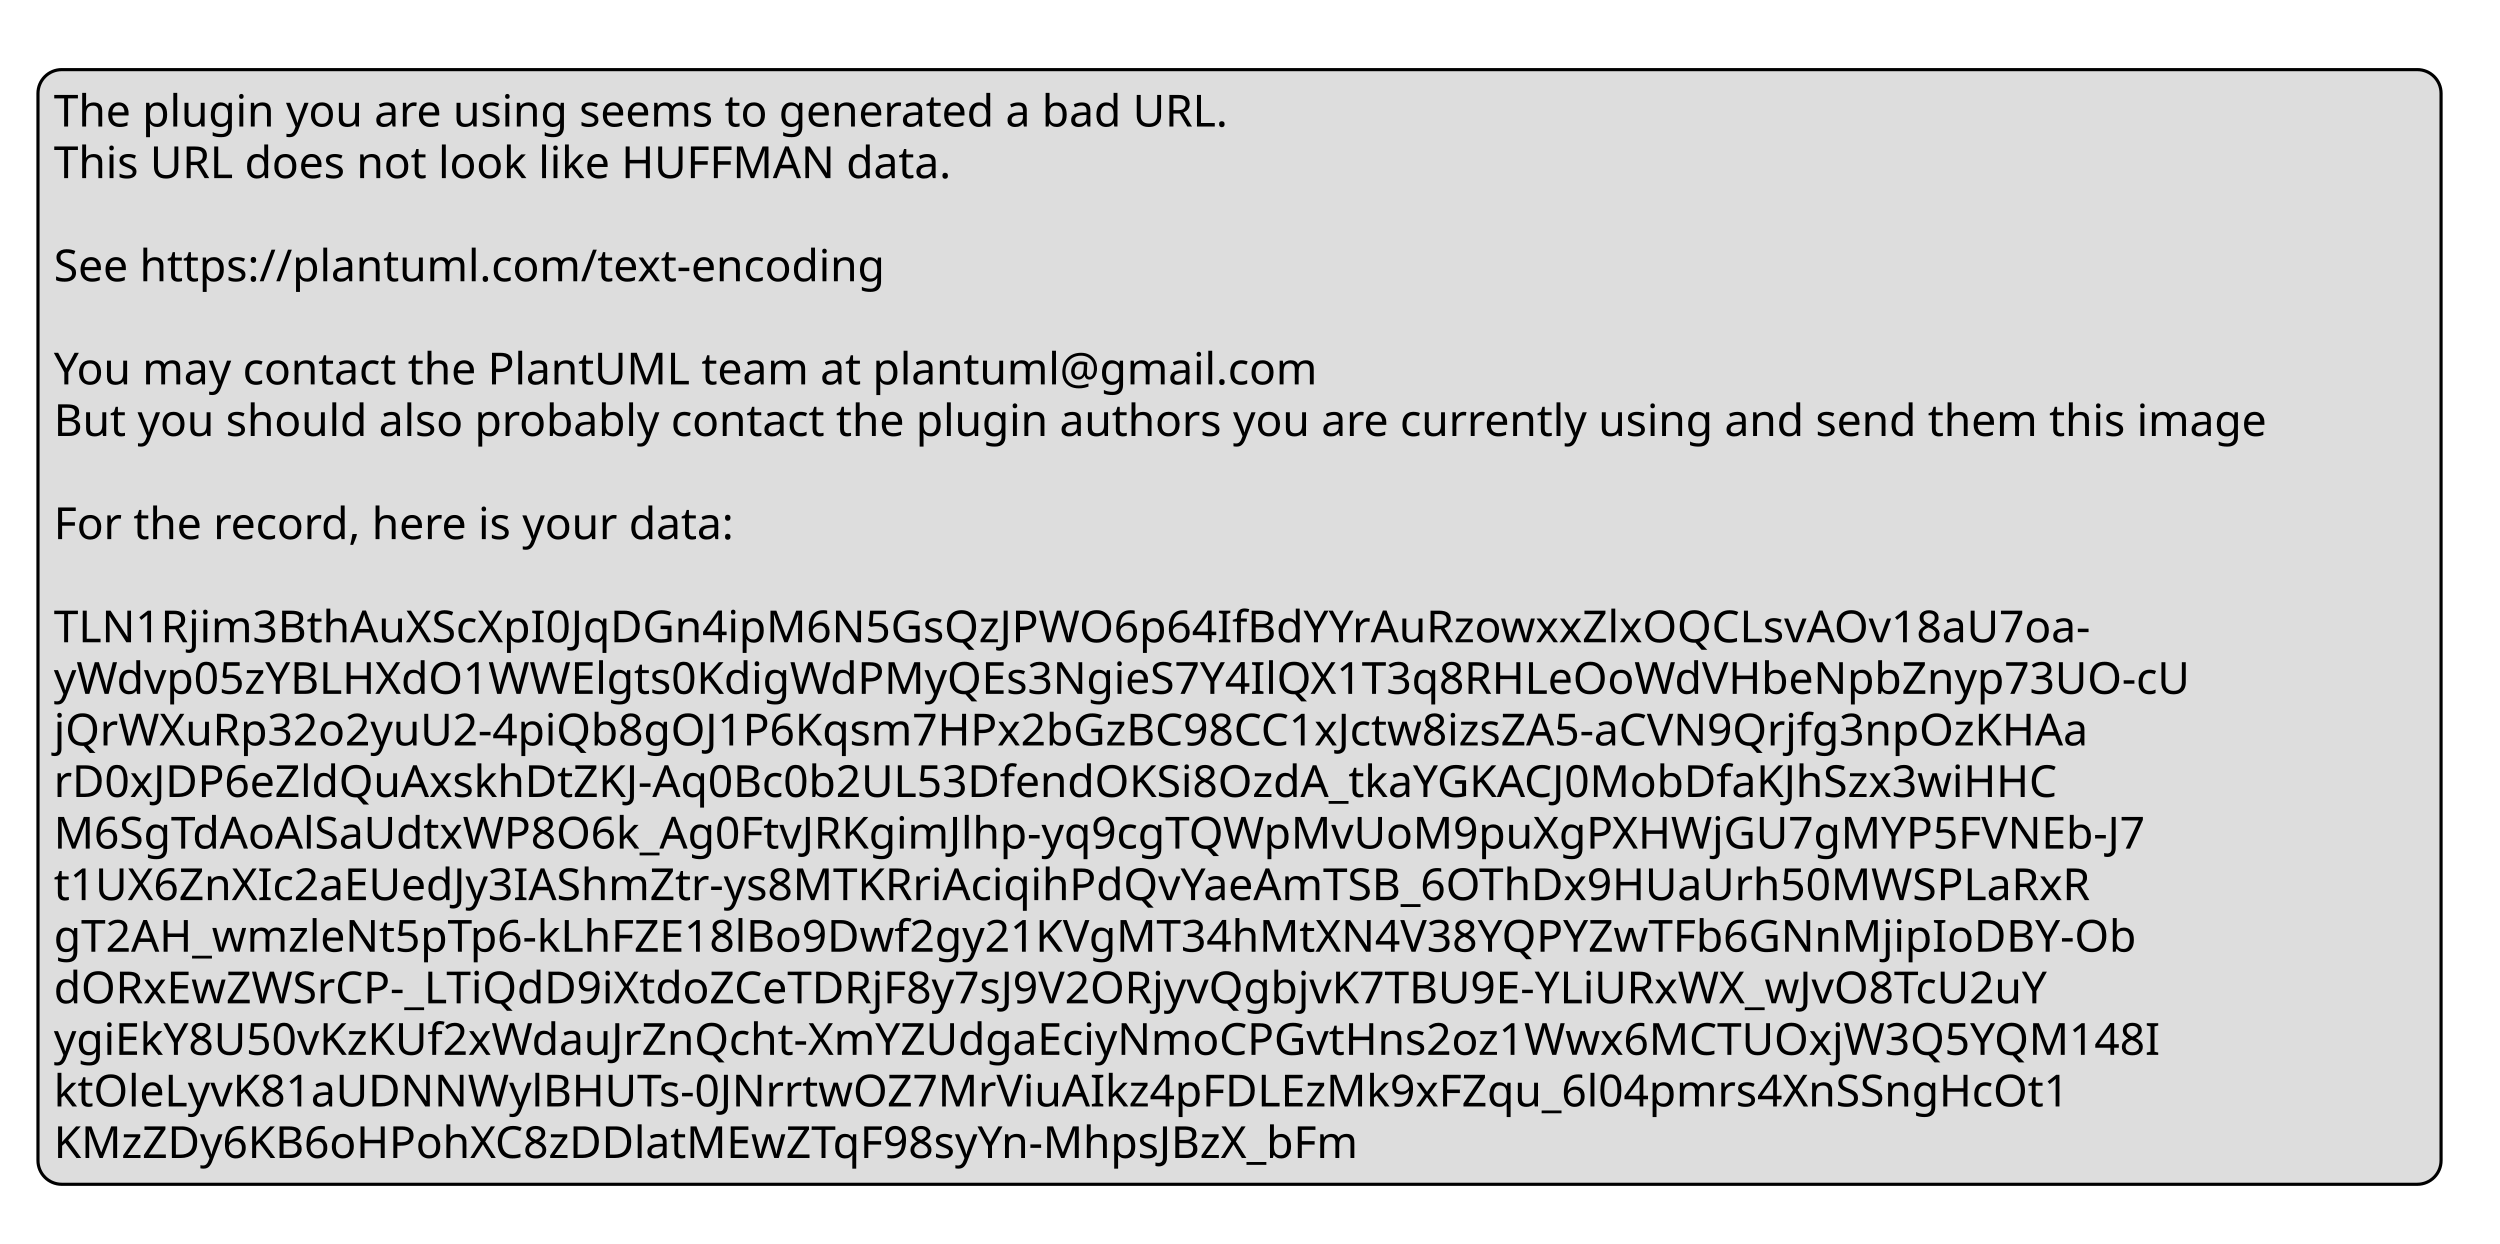
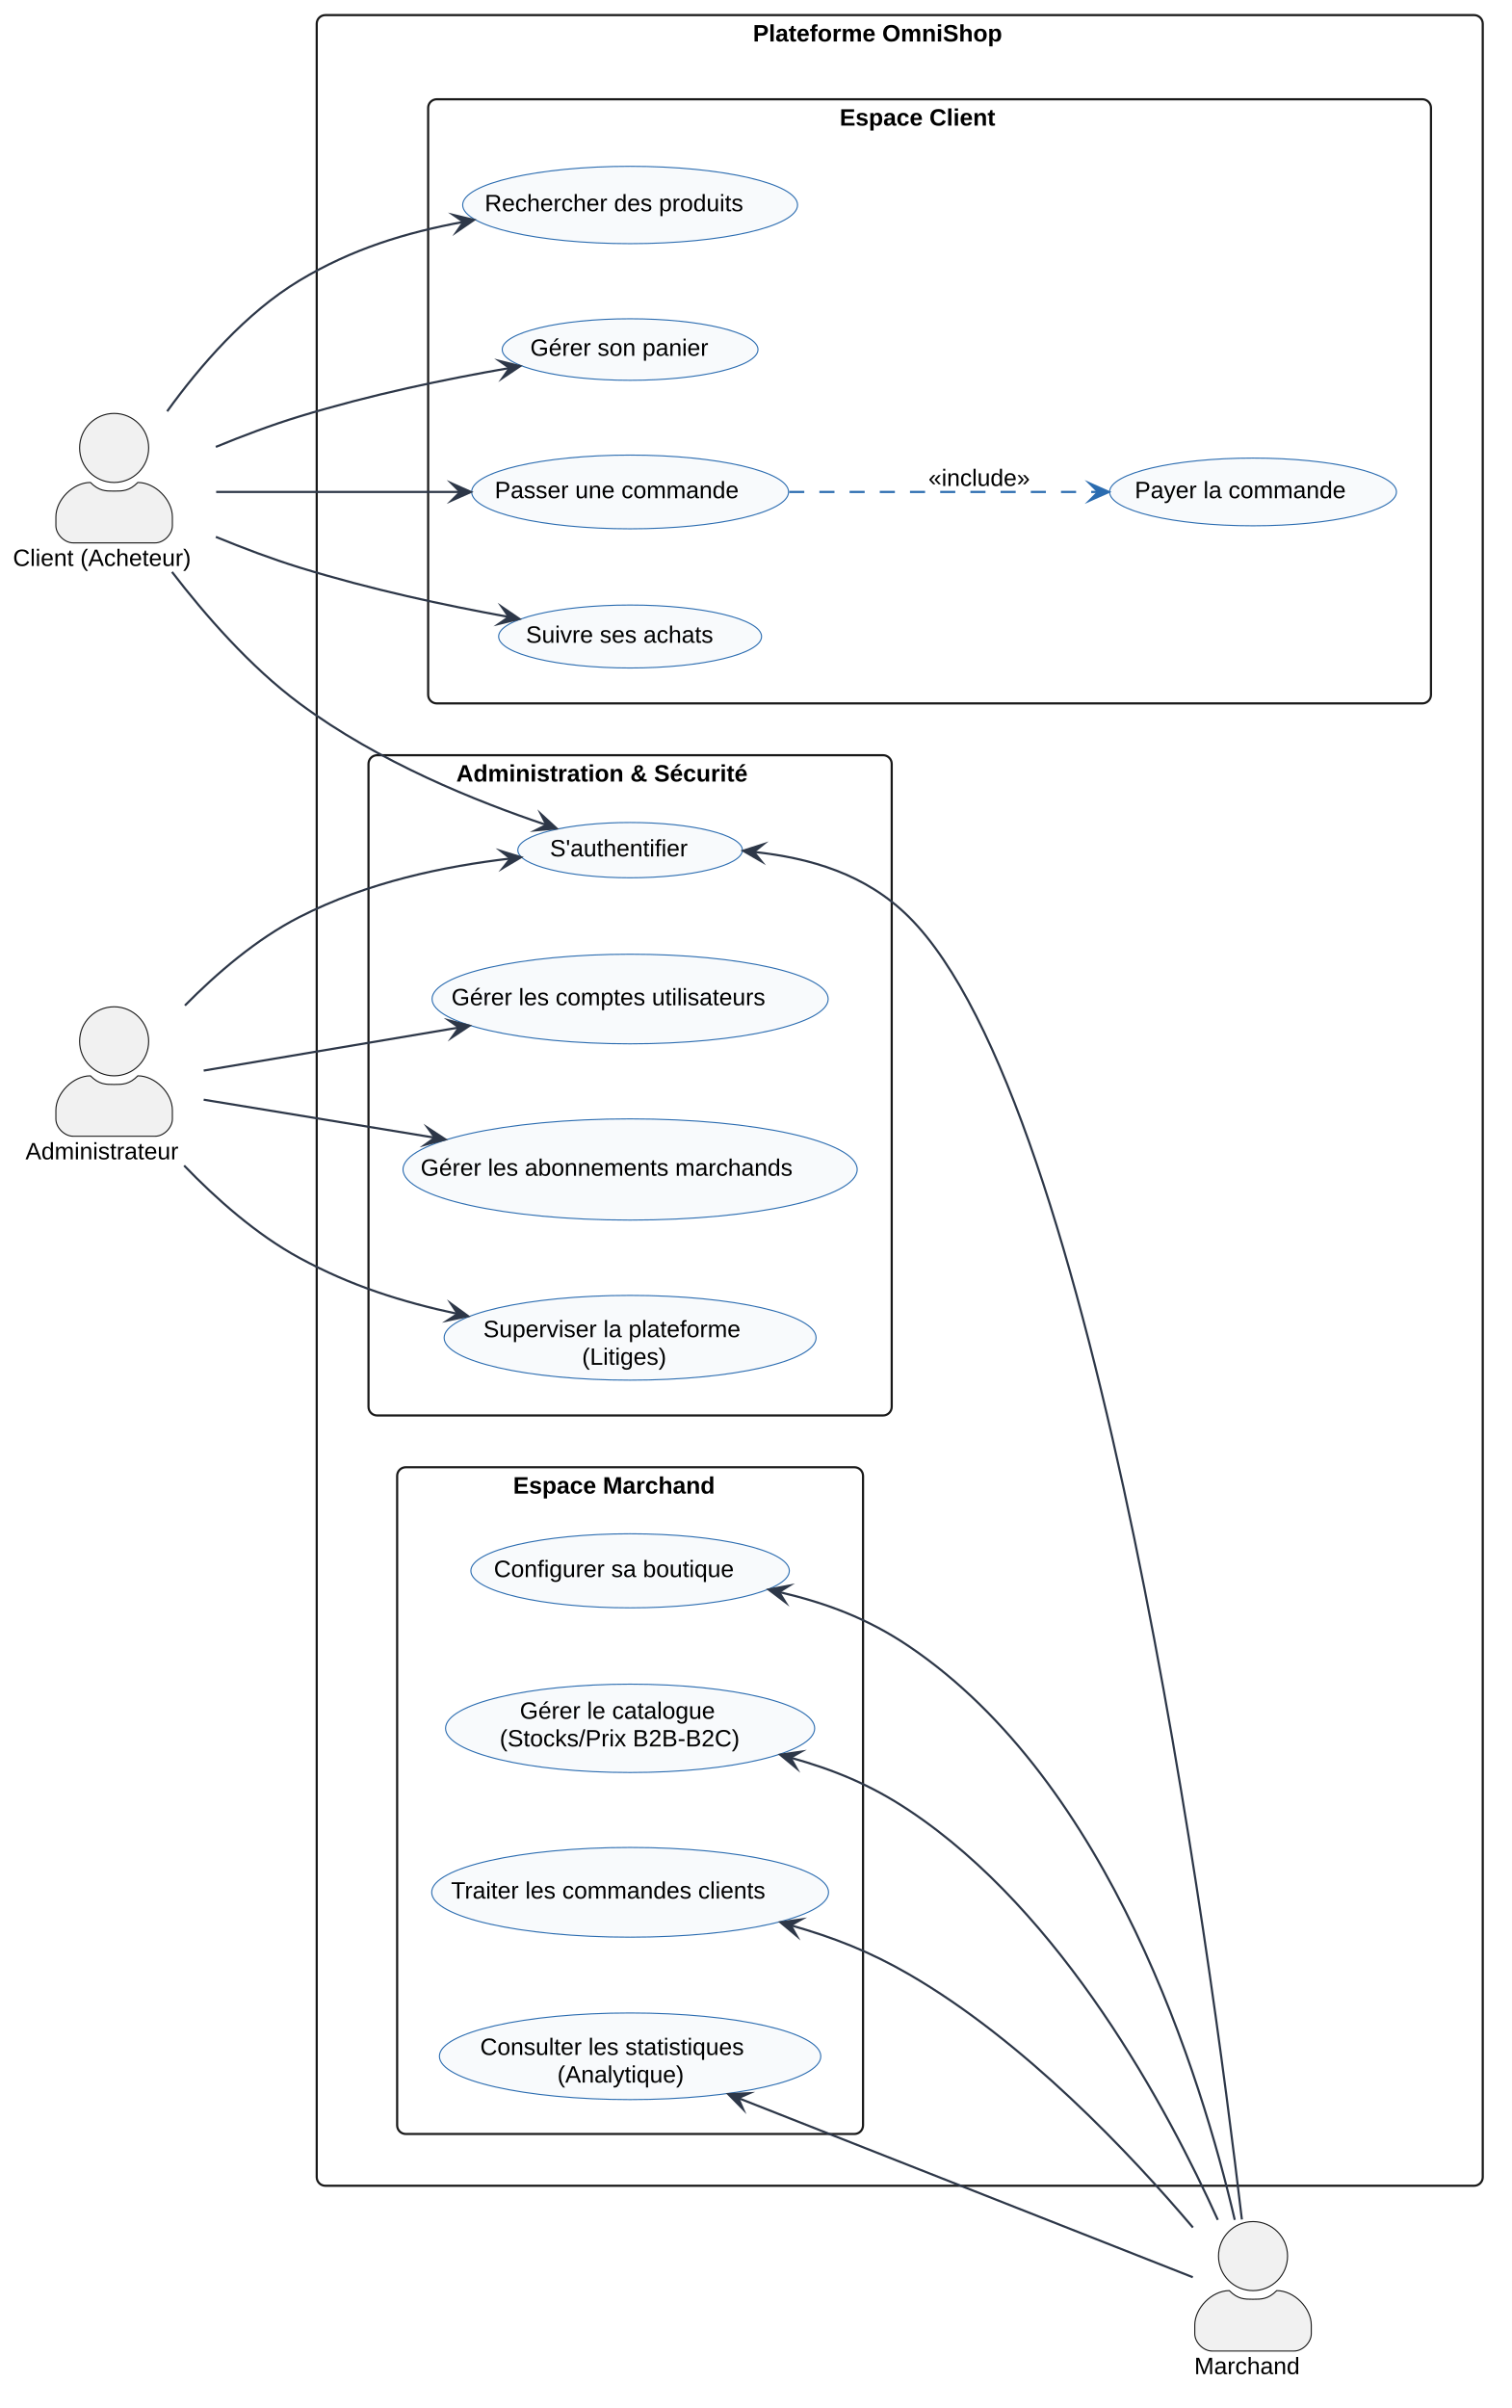
- <svg xmlns="http://www.w3.org/2000/svg" version="1.1" data-diagram-type="CLASS" style="width:790px;height:393px;background:#FFFFFF;" width="790px" height="393px" viewBox="0 0 790 393" zoomAndPan="magnify" preserveAspectRatio="none" contentStyleType="text/css">
+ <svg xmlns="http://www.w3.org/2000/svg" version="1.1" data-diagram-type="DESCRIPTION" style="width:1460px;height:2325px;background:#FFFFFF;" width="1460.417px" height="2325px" viewBox="0 0 1460 2325" zoomAndPan="magnify" preserveAspectRatio="none" contentStyleType="text/css">
  <defs />
  <g font-family="sans-serif" lengthAdjust="spacing">
-     <g class="legend" data-source-line="1">
-       <rect x="12" y="22" width="759.376" height="352.234" fill="#DDD" style="stroke:#000;stroke-width:1;" rx="7.5" ry="7.5" />
-       <text x="17" y="39.995" fill="#000" font-size="14" textLength="399.301">The plugin you are using seems to generated a bad URL.</text>
-       <text x="17" y="56.292" fill="#000" font-size="14" textLength="302.442">This URL does not look like HUFFMAN data.</text>
-       <text x="17" y="72.589" fill="#000" font-size="14"> </text>
-       <text x="17" y="88.886" fill="#000" font-size="14" textLength="279.146">See https://plantuml.com/text-encoding</text>
-       <text x="17" y="105.183" fill="#000" font-size="14"> </text>
-       <text x="17" y="121.479" fill="#000" font-size="14" textLength="428.148">You may contact the PlantUML team at plantuml@gmail.com</text>
-       <text x="17" y="137.776" fill="#000" font-size="14" textLength="749.376">But you should also probably contact the plugin authors you are currently using and send them this image</text>
-       <text x="17" y="154.073" fill="#000" font-size="14"> </text>
-       <text x="17" y="170.37" fill="#000" font-size="14" textLength="232.545">For the record, here is your data:</text>
-       <text x="17" y="186.667" fill="#000" font-size="14"> </text>
-       <text x="17" y="202.964" fill="#000" font-size="14" textLength="687.114">TLN1Rjim3BthAuXScXpI0JqDGn4ipM6N5GsQzJPWO6p64IfBdYYrAuRzowxxZlxOQCLsvAOv18aU7oa-</text>
-       <text x="17" y="219.261" fill="#000" font-size="14" textLength="720.132">yWdvp05zYBLHXdO1WWElgts0KdigWdPMyQEs3NgieS7Y4IlQX1T3q8RHLeOoWdVHbeNpbZnyp73UO-cU</text>
-       <text x="17" y="235.558" fill="#000" font-size="14" textLength="688.14">jQrWXuRp32o2yuU2-4piQb8gOJ1P6Kqsm7HPx2bGzBC98CC1xJctw8izsZA5-aCVN9Qrjfg3npOzKHAa</text>
-       <text x="17" y="251.854" fill="#000" font-size="14" textLength="676.997">rD0xJDP6eZldQuAxskhDtZKJ-Aq0Bc0b2UL53DfendOKSi8OzdA_tkaYGKACJ0MobDfaKJhSzx3wiHHC</text>
-       <text x="17" y="268.151" fill="#000" font-size="14" textLength="702.338">M6SgTdAoAlSaUdtxWP8O6k_Ag0FtvJRKgimJlhp-yq9cgTQWpMvUoM9puXgPXHWjGU7gMYP5FVNEb-J7</text>
-       <text x="17" y="284.448" fill="#000" font-size="14" textLength="690.272">t1UX6ZnXIc2aEUedJy3IAShmZtr-ys8MTKRriAciqihPdQvYaeAmTSB_6OThDx9HUaUrh50MWSPLaRxR</text>
-       <text x="17" y="300.745" fill="#000" font-size="14" textLength="701.073">gT2AH_wmzleNt5pTp6-kLhFZE18lBo9Dwf2gy21KVgMT34hMtXN4V38YQPYZwTFb6GNnMjipIoDBY-Ob</text>
-       <text x="17" y="317.042" fill="#000" font-size="14" textLength="683.737">dORxEwZWSrCP-_LTiQdD9iXtdoZCeTDRjF8y7sJ9V2ORjyvQgbjvK7TBU9E-YLiURxWX_wJvO8TcU2uY</text>
-       <text x="17" y="333.339" fill="#000" font-size="14" textLength="710.698">ygiEkY8U50vKzKUf2xWdauJrZnQcht-XmYZUdgaEciyNmoCPGvtHns2oz1Wwx6MCTUOxjW3Q5YQM148I</text>
-       <text x="17" y="349.636" fill="#000" font-size="14" textLength="680.278">ktOleLyvK81aUDNNWylBHUTs-0JNrrtwOZ7MrViuAIkz4pFDLEzMk9xFZqu_6l04pmrs4XnSSngHcOt1</text>
-       <text x="17" y="365.933" fill="#000" font-size="14" textLength="442.688">KMzZDy6KB6oHPohXC8zDDlatMEwZTqF98syYn-MhpsJBzX_bFm</text>
+     <g class="cluster" data-qualified-name="Plateforme OmniShop" id="ent0003" data-source-line="19">
+       <rect x="305.854" y="14.583" width="1126" height="2095.833" fill="none" style="stroke:#181818;stroke-width:2.083;" rx="8.333" ry="8.333" />
+       <text x="727.091" y="40.022" fill="#000" font-size="22.917" textLength="283.527" font-weight="700" font-family="Arial">Plateforme OmniShop</text>
+     </g>
+     <g class="cluster" data-qualified-name="Plateforme OmniShop.Espace Client" id="ent0004" data-source-line="20">
+       <rect x="413.458" y="95.833" width="968.396" height="583.333" fill="none" style="stroke:#181818;stroke-width:2.083;" rx="8.333" ry="8.333" />
+       <text x="810.852" y="121.272" fill="#000" font-size="22.917" textLength="173.609" font-weight="700" font-family="Arial">Espace Client</text>
+     </g>
+     <g class="cluster" data-qualified-name="Plateforme OmniShop.Administration . S.curit." id="ent0010" data-source-line="28">
+       <rect x="355.854" y="729.167" width="505.25" height="637.5" fill="none" style="stroke:#181818;stroke-width:2.083;" rx="8.333" ry="8.333" />
+       <text x="440.571" y="754.605" fill="#000" font-size="22.917" textLength="335.816" font-weight="700" font-family="Arial">Administration &amp; Sécurité</text>
+     </g>
+     <g class="cluster" data-qualified-name="Plateforme OmniShop.Espace Marchand" id="ent0015" data-source-line="35">
+       <rect x="383.521" y="1416.667" width="449.896" height="643.75" fill="none" style="stroke:#181818;stroke-width:2.083;" rx="8.333" ry="8.333" />
+       <text x="495.508" y="1442.105" fill="#000" font-size="22.917" textLength="225.922" font-weight="700" font-family="Arial">Espace Marchand</text>
+     </g>
+     <g class="entity" data-qualified-name="Plateforme OmniShop.Espace Client.UC_Search" id="ent0005" data-source-line="21">
+       <ellipse cx="608.485" cy="197.922" rx="161.693" ry="37.339" fill="#F8FAFC" style="stroke:#2B6CB0;stroke-width:1.042;" />
+       <text x="468.075" y="203.968" fill="#000" font-size="22.917" textLength="280.819" font-family="Arial">Rechercher des produits</text>
+     </g>
+     <g class="entity" data-qualified-name="Plateforme OmniShop.Espace Client.UC_Cart" id="ent0006" data-source-line="22">
+       <ellipse cx="608.473" cy="337.49" rx="123.494" ry="29.699" fill="#F8FAFC" style="stroke:#2B6CB0;stroke-width:1.042;" />
+       <text x="512.045" y="343.537" fill="#000" font-size="22.917" textLength="192.856" font-family="Arial">Gérer son panier</text>
+     </g>
+     <g class="entity" data-qualified-name="Plateforme OmniShop.Espace Client.UC_Order" id="ent0007" data-source-line="23">
+       <ellipse cx="608.488" cy="474.998" rx="153.009" ry="35.602" fill="#F8FAFC" style="stroke:#2B6CB0;stroke-width:1.042;" />
+       <text x="477.758" y="481.044" fill="#000" font-size="22.917" textLength="261.46" font-family="Arial">Passer une commande</text>
+     </g>
+     <g class="entity" data-qualified-name="Plateforme OmniShop.Espace Client.UC_Pay" id="ent0008" data-source-line="24">
+       <ellipse cx="1210.021" cy="474.992" rx="138.5" ry="32.7" fill="#F8FAFC" style="stroke:#2B6CB0;stroke-width:1.042;" />
+       <text x="1095.818" y="481.038" fill="#000" font-size="22.917" textLength="228.406" font-family="Arial">Payer la commande</text>
+     </g>
+     <g class="entity" data-qualified-name="Plateforme OmniShop.Espace Client.UC_Track" id="ent0009" data-source-line="25">
+       <ellipse cx="608.47" cy="614.577" rx="126.95" ry="30.39" fill="#F8FAFC" style="stroke:#2B6CB0;stroke-width:1.042;" />
+       <text x="507.869" y="620.624" fill="#000" font-size="22.917" textLength="201.203" font-family="Arial">Suivre ses achats</text>
+     </g>
+     <g class="entity" data-qualified-name="Plateforme OmniShop.Administration . S.curit..UC_Auth" id="ent0011" data-source-line="29">
+       <ellipse cx="608.481" cy="820.834" rx="108.44" ry="26.688" fill="#F8FAFC" style="stroke:#2B6CB0;stroke-width:1.042;" />
+       <text x="531.054" y="826.88" fill="#000" font-size="22.917" textLength="154.855" font-family="Arial">S'authentifier</text>
+     </g>
+     <g class="entity" data-qualified-name="Plateforme OmniShop.Administration . S.curit..UC_ManageUsers" id="ent0012" data-source-line="30">
+       <ellipse cx="608.486" cy="964.585" rx="191.257" ry="43.251" fill="#F8FAFC" style="stroke:#2B6CB0;stroke-width:1.042;" />
+       <text x="435.918" y="970.631" fill="#000" font-size="22.917" textLength="345.138" font-family="Arial">Gérer les comptes utilisateurs</text>
+     </g>
+     <g class="entity" data-qualified-name="Plateforme OmniShop.Administration . S.curit..UC_ManageSubs" id="ent0013" data-source-line="31">
+       <ellipse cx="608.473" cy="1129.17" rx="219.286" ry="48.857" fill="#F8FAFC" style="stroke:#2B6CB0;stroke-width:1.042;" />
+       <text x="406.145" y="1135.216" fill="#000" font-size="22.917" textLength="404.656" font-family="Arial">Gérer les abonnements marchands</text>
+     </g>
+     <g class="entity" data-qualified-name="Plateforme OmniShop.Administration . S.curit..UC_Supervise" id="ent0014" data-source-line="32">
+       <ellipse cx="608.482" cy="1291.667" rx="179.586" ry="40.917" fill="#F8FAFC" style="stroke:#2B6CB0;stroke-width:1.042;" />
+       <text x="466.741" y="1291.097" fill="#000" font-size="22.917" textLength="283.482" font-family="Arial">Superviser la plateforme</text>
+       <text x="562.006" y="1317.774" fill="#000" font-size="22.917" textLength="92.953" font-family="Arial">(Litiges)</text>
+     </g>
+     <g class="entity" data-qualified-name="Plateforme OmniShop.Espace Marchand.UC_Store" id="ent0016" data-source-line="36">
+       <ellipse cx="608.475" cy="1516.67" rx="153.767" ry="35.753" fill="#F8FAFC" style="stroke:#2B6CB0;stroke-width:1.042;" />
+       <text x="476.894" y="1522.717" fill="#000" font-size="22.917" textLength="263.161" font-family="Arial">Configurer sa boutique</text>
+     </g>
+     <g class="entity" data-qualified-name="Plateforme OmniShop.Espace Marchand.UC_Catalog" id="ent0017" data-source-line="37">
+       <ellipse cx="608.487" cy="1668.76" rx="178.216" ry="42.656" fill="#F8FAFC" style="stroke:#2B6CB0;stroke-width:1.042;" />
+       <text x="501.955" y="1659.566" fill="#000" font-size="22.917" textLength="213.065" font-family="Arial">Gérer le catalogue</text>
+       <text x="482.479" y="1686.243" fill="#000" font-size="22.917" textLength="252.016" font-family="Arial">(Stocks/Prix B2B-B2C)</text>
+     </g>
+     <g class="entity" data-qualified-name="Plateforme OmniShop.Espace Marchand.UC_ProcessOrder" id="ent0018" data-source-line="38">
+       <ellipse cx="608.487" cy="1827.093" rx="191.612" ry="43.322" fill="#F8FAFC" style="stroke:#2B6CB0;stroke-width:1.042;" />
+       <text x="435.538" y="1833.14" fill="#000" font-size="22.917" textLength="345.898" font-family="Arial">Traiter les commandes clients</text>
+     </g>
+     <g class="entity" data-qualified-name="Plateforme OmniShop.Espace Marchand.UC_Analytics" id="ent0019" data-source-line="39">
+       <ellipse cx="608.474" cy="1985.411" rx="184.141" ry="41.828" fill="#F8FAFC" style="stroke:#2B6CB0;stroke-width:1.042;" />
+       <text x="463.684" y="1984.127" fill="#000" font-size="22.917" textLength="289.58" font-family="Arial">Consulter les statistiques</text>
+       <text x="538.186" y="2010.803" fill="#000" font-size="22.917" textLength="140.577" font-family="Arial">(Analytique)</text>
+     </g>
+     <g class="entity" data-qualified-name="Client" id="ent0001" data-source-line="16">
+       <ellipse cx="110.22" cy="432.5" rx="33.333" ry="33.333" fill="#F1F1F1" style="stroke:#181818;stroke-width:1.042;" />
+       <path d="M110.22,474.167 C118.554,474.167 124.804,474.167 133.137,465.833 C149.804,465.833 166.47,482.5 166.47,499.167 L166.47,507.5 C166.47,515.833 158.137,524.167 149.804,524.167 L70.637,524.167 C62.304,524.167 53.97,515.833 53.97,507.5 L53.97,499.167 C53.97,482.5 70.637,465.833 87.304,465.833 C95.637,474.167 101.887,474.167 110.22,474.167" style="stroke:#181818;stroke-width:1.042;" fill="#F1F1F1" />
+       <text x="12.5" y="546.48" fill="#000" font-size="22.917" textLength="195.441" font-family="Arial">Client (Acheteur)</text>
+     </g>
+     <g class="entity" data-qualified-name="Marchand" id="ent0002" data-source-line="17">
+       <ellipse cx="1210.021" cy="2178.333" rx="33.333" ry="33.333" fill="#F1F1F1" style="stroke:#181818;stroke-width:1.042;" />
+       <path d="M1210.021,2220 C1218.354,2220 1224.604,2220 1232.938,2211.667 C1249.604,2211.667 1266.271,2228.333 1266.271,2245 L1266.271,2253.333 C1266.271,2261.667 1257.938,2270 1249.604,2270 L1170.438,2270 C1162.104,2270 1153.771,2261.667 1153.771,2253.333 L1153.771,2245 C1153.771,2228.333 1170.438,2211.667 1187.104,2211.667 C1195.438,2220 1201.688,2220 1210.021,2220" style="stroke:#181818;stroke-width:1.042;" fill="#F1F1F1" />
+       <text x="1153.283" y="2292.313" fill="#000" font-size="22.917" textLength="113.476" font-family="Arial">Marchand</text>
+     </g>
+     <g class="entity" data-qualified-name="Admin" id="ent0020" data-source-line="43">
+       <ellipse cx="110.217" cy="1005.417" rx="33.333" ry="33.333" fill="#F1F1F1" style="stroke:#181818;stroke-width:1.042;" />
+       <path d="M110.217,1047.083 C118.55,1047.083 124.8,1047.083 133.134,1038.75 C149.8,1038.75 166.467,1055.417 166.467,1072.083 L166.467,1080.417 C166.467,1088.75 158.134,1097.083 149.8,1097.083 L70.634,1097.083 C62.3,1097.083 53.967,1088.75 53.967,1080.417 L53.967,1072.083 C53.967,1055.417 70.634,1038.75 87.3,1038.75 C95.634,1047.083 101.884,1047.083 110.217,1047.083" style="stroke:#181818;stroke-width:1.042;" fill="#F1F1F1" />
+       <text x="24.604" y="1119.397" fill="#000" font-size="22.917" textLength="171.226" font-family="Arial">Administrateur</text>
+     </g>
+     <g class="link" data-entity-1="ent0001" data-entity-2="ent0011" id="lnk21" data-source-line="46" data-link-type="dependency">
+       <path d="M166.104,552.229 C198.146,593.938 241.729,643.938 289.188,679.167 C366.208,736.313 460.043,773.805 527.585,796.514" style="stroke:#2D3748;stroke-width:2.083;" fill="none" id="Client-to-UC_Auth" />
+       <polygon points="537.458,799.833,522.342,785.959,527.585,796.514,517.03,801.757,537.458,799.833" fill="#2D3748" style="stroke:#2D3748;stroke-width:2.083;stroke-linejoin:miter;stroke-miterlimit:10;" />
+     </g>
+     <g class="link" data-entity-1="ent0001" data-entity-2="ent0005" id="lnk22" data-source-line="47" data-link-type="dependency">
+       <path d="M161.438,397.125 C192.833,353.604 237.354,302 289.188,270.833 C339.792,240.396 391.695,224.562 447.528,214.229" style="stroke:#2D3748;stroke-width:2.083;" fill="none" id="Client-to-UC_Search" />
+       <polygon points="457.771,212.333,437.817,207.551,447.528,214.229,440.85,223.94,457.771,212.333" fill="#2D3748" style="stroke:#2D3748;stroke-width:2.083;stroke-linejoin:miter;stroke-miterlimit:10;" />
+     </g>
+     <g class="link" data-entity-1="ent0001" data-entity-2="ent0006" id="lnk23" data-source-line="48" data-link-type="dependency">
+       <path d="M208.417,431.5 C234.292,420.854 262.5,410.208 289.188,402.083 C359.083,380.771 429.509,366.25 492.03,355.333" style="stroke:#2D3748;stroke-width:2.083;" fill="none" id="Client-to-UC_Cart" />
+       <polygon points="502.292,353.542,482.388,348.558,492.03,355.333,485.255,364.976,502.292,353.542" fill="#2D3748" style="stroke:#2D3748;stroke-width:2.083;stroke-linejoin:miter;stroke-miterlimit:10;" />
+     </g>
+     <g class="link" data-entity-1="ent0001" data-entity-2="ent0007" id="lnk24" data-source-line="49" data-link-type="dependency">
+       <path d="M208.75,475 C278.667,475 364.208,475 444.354,475" style="stroke:#2D3748;stroke-width:2.083;" fill="none" id="Client-to-UC_Order" />
+       <polygon points="454.771,475,436.021,466.667,444.354,475,436.021,483.333,454.771,475" fill="#2D3748" style="stroke:#2D3748;stroke-width:2.083;stroke-linejoin:miter;stroke-miterlimit:10;" />
+     </g>
+     <g class="link" data-entity-1="ent0001" data-entity-2="ent0009" id="lnk25" data-source-line="50" data-link-type="dependency">
+       <path d="M208.438,518.375 C234.313,529.021 262.521,539.688 289.188,547.917 C358.833,569.375 428.94,584.319 491.336,595.694" style="stroke:#2D3748;stroke-width:2.083;" fill="none" id="Client-to-UC_Track" />
+       <polygon points="501.583,597.563,484.632,586.002,491.336,595.694,481.643,602.398,501.583,597.563" fill="#2D3748" style="stroke:#2D3748;stroke-width:2.083;stroke-linejoin:miter;stroke-miterlimit:10;" />
+     </g>
+     <g class="link" data-entity-1="ent0007" data-entity-2="ent0008" id="lnk26" data-source-line="53" data-link-type="dependency">
+       <path d="M762.083,475 C857.125,475 968.271,475 1060.458,475" style="stroke:#2B6CB0;stroke-width:2.083;stroke-dasharray:14.583,14.583;" fill="none" id="UC_Order-to-UC_Pay" />
+       <polygon points="1070.875,475,1052.125,466.667,1060.458,475,1052.125,483.333,1070.875,475" fill="#2B6CB0" style="stroke:#2B6CB0;stroke-width:2.083;stroke-linejoin:miter;stroke-miterlimit:10;" />
+       <text x="896.521" y="469.188" fill="#000" font-size="22.917" textLength="111.07" font-family="Arial">«include»</text>
+     </g>
+     <g class="link" data-entity-1="ent0011" data-entity-2="ent0002" id="lnk27" data-source-line="56" data-link-type="dependency">
+       <path d="M727.981,822.541 C782.668,828.479 835.979,843.833 877.771,885.417 C1059.771,1066.479 1168.938,1885.333 1199.25,2142.979" style="stroke:#2D3748;stroke-width:2.083;" fill="none" id="UC_Auth-backto-Marchand" />
+       <polygon points="717.625,821.417,735.366,831.725,727.981,822.541,737.165,815.156,717.625,821.417" fill="#2D3748" style="stroke:#2D3748;stroke-width:2.083;stroke-linejoin:miter;stroke-miterlimit:10;" />
+     </g>
+     <g class="link" data-entity-1="ent0016" data-entity-2="ent0002" id="lnk28" data-source-line="57" data-link-type="dependency">
+       <path d="M752.37,1537.13 C798.079,1547.86 837.708,1562.542 877.771,1589.583 C1072.75,1721.271 1160.271,2005.854 1192.375,2143.354" style="stroke:#2D3748;stroke-width:2.083;" fill="none" id="UC_Store-backto-Marchand" />
+       <polygon points="742.229,1534.75,758.579,1547.148,752.37,1537.13,762.387,1530.922,742.229,1534.75" fill="#2D3748" style="stroke:#2D3748;stroke-width:2.083;stroke-linejoin:miter;stroke-miterlimit:10;" />
+     </g>
+     <g class="link" data-entity-1="ent0017" data-entity-2="ent0002" id="lnk29" data-source-line="58" data-link-type="dependency">
+       <path d="M763.426,1697.062 C805.78,1708.937 840.688,1723.271 877.771,1747.917 C1026.208,1846.563 1127.833,2036.667 1176,2143.354" style="stroke:#2D3748;stroke-width:2.083;" fill="none" id="UC_Catalog-backto-Marchand" />
+       <polygon points="753.396,1694.25,769.2,1707.336,763.426,1697.062,773.699,1691.288,753.396,1694.25" fill="#2D3748" style="stroke:#2D3748;stroke-width:2.083;stroke-linejoin:miter;stroke-miterlimit:10;" />
+     </g>
+     <g class="link" data-entity-1="ent0018" data-entity-2="ent0002" id="lnk30" data-source-line="59" data-link-type="dependency">
+       <path d="M763.681,1858.929 C805.39,1870.866 839.875,1884.313 877.771,1906.25 C988.771,1970.5 1091.5,2079.396 1151.979,2150.729" style="stroke:#2D3748;stroke-width:2.083;" fill="none" id="UC_ProcessOrder-backto-Marchand" />
+       <polygon points="753.667,1856.063,769.4,1869.233,763.681,1858.929,773.986,1853.21,753.667,1856.063" fill="#2D3748" style="stroke:#2D3748;stroke-width:2.083;stroke-linejoin:miter;stroke-miterlimit:10;" />
+     </g>
+     <g class="link" data-entity-1="ent0019" data-entity-2="ent0002" id="lnk31" data-source-line="60" data-link-type="dependency">
+       <path d="M712.941,2025.757 C838.441,2075.215 1048.896,2158.167 1151.854,2198.729" style="stroke:#2D3748;stroke-width:2.083;" fill="none" id="UC_Analytics-backto-Marchand" />
+       <polygon points="703.25,2021.938,717.639,2036.565,712.941,2025.757,723.75,2021.059,703.25,2021.938" fill="#2D3748" style="stroke:#2D3748;stroke-width:2.083;stroke-linejoin:miter;stroke-miterlimit:10;" />
+     </g>
+     <g class="link" data-entity-1="ent0020" data-entity-2="ent0011" id="lnk32" data-source-line="63" data-link-type="dependency">
+       <path d="M178.583,970.833 C209.229,939.792 247.958,906.458 289.188,885.417 C355.771,851.438 428.448,836.561 492.843,828.916" style="stroke:#2D3748;stroke-width:2.083;" fill="none" id="Admin-to-UC_Auth" />
+       <polygon points="503.188,827.688,483.586,821.623,492.843,828.916,485.551,838.173,503.188,827.688" fill="#2D3748" style="stroke:#2D3748;stroke-width:2.083;stroke-linejoin:miter;stroke-miterlimit:10;" />
+     </g>
+     <g class="link" data-entity-1="ent0020" data-entity-2="ent0012" id="lnk33" data-source-line="64" data-link-type="dependency">
+       <path d="M196.688,1033.688 C266.958,1021.833 358.604,1006.379 443.187,992.108" style="stroke:#2D3748;stroke-width:2.083;" fill="none" id="Admin-to-UC_ManageUsers" />
+       <polygon points="453.458,990.375,433.583,985.277,443.187,992.108,436.356,1001.712,453.458,990.375" fill="#2D3748" style="stroke:#2D3748;stroke-width:2.083;stroke-linejoin:miter;stroke-miterlimit:10;" />
+     </g>
+     <g class="link" data-entity-1="ent0020" data-entity-2="ent0013" id="lnk34" data-source-line="65" data-link-type="dependency">
+       <path d="M196.688,1061.792 C260.625,1072.292 340.471,1085.435 419.909,1098.497" style="stroke:#2D3748;stroke-width:2.083;" fill="none" id="Admin-to-UC_ManageSubs" />
+       <polygon points="430.188,1100.188,413.038,1088.922,419.909,1098.497,410.334,1105.368,430.188,1100.188" fill="#2D3748" style="stroke:#2D3748;stroke-width:2.083;stroke-linejoin:miter;stroke-miterlimit:10;" />
+     </g>
+     <g class="link" data-entity-1="ent0020" data-entity-2="ent0014" id="lnk35" data-source-line="66" data-link-type="dependency">
+       <path d="M177.813,1125.396 C208.604,1157.333 247.646,1192.042 289.188,1214.583 C339,1241.604 388.126,1257.092 441.897,1268.592" style="stroke:#2D3748;stroke-width:2.083;" fill="none" id="Admin-to-UC_Supervise" />
+       <polygon points="452.083,1270.771,435.491,1258.7,441.897,1268.592,432.005,1274.998,452.083,1270.771" fill="#2D3748" style="stroke:#2D3748;stroke-width:2.083;stroke-linejoin:miter;stroke-miterlimit:10;" />
    </g>
  </g>
</svg>
